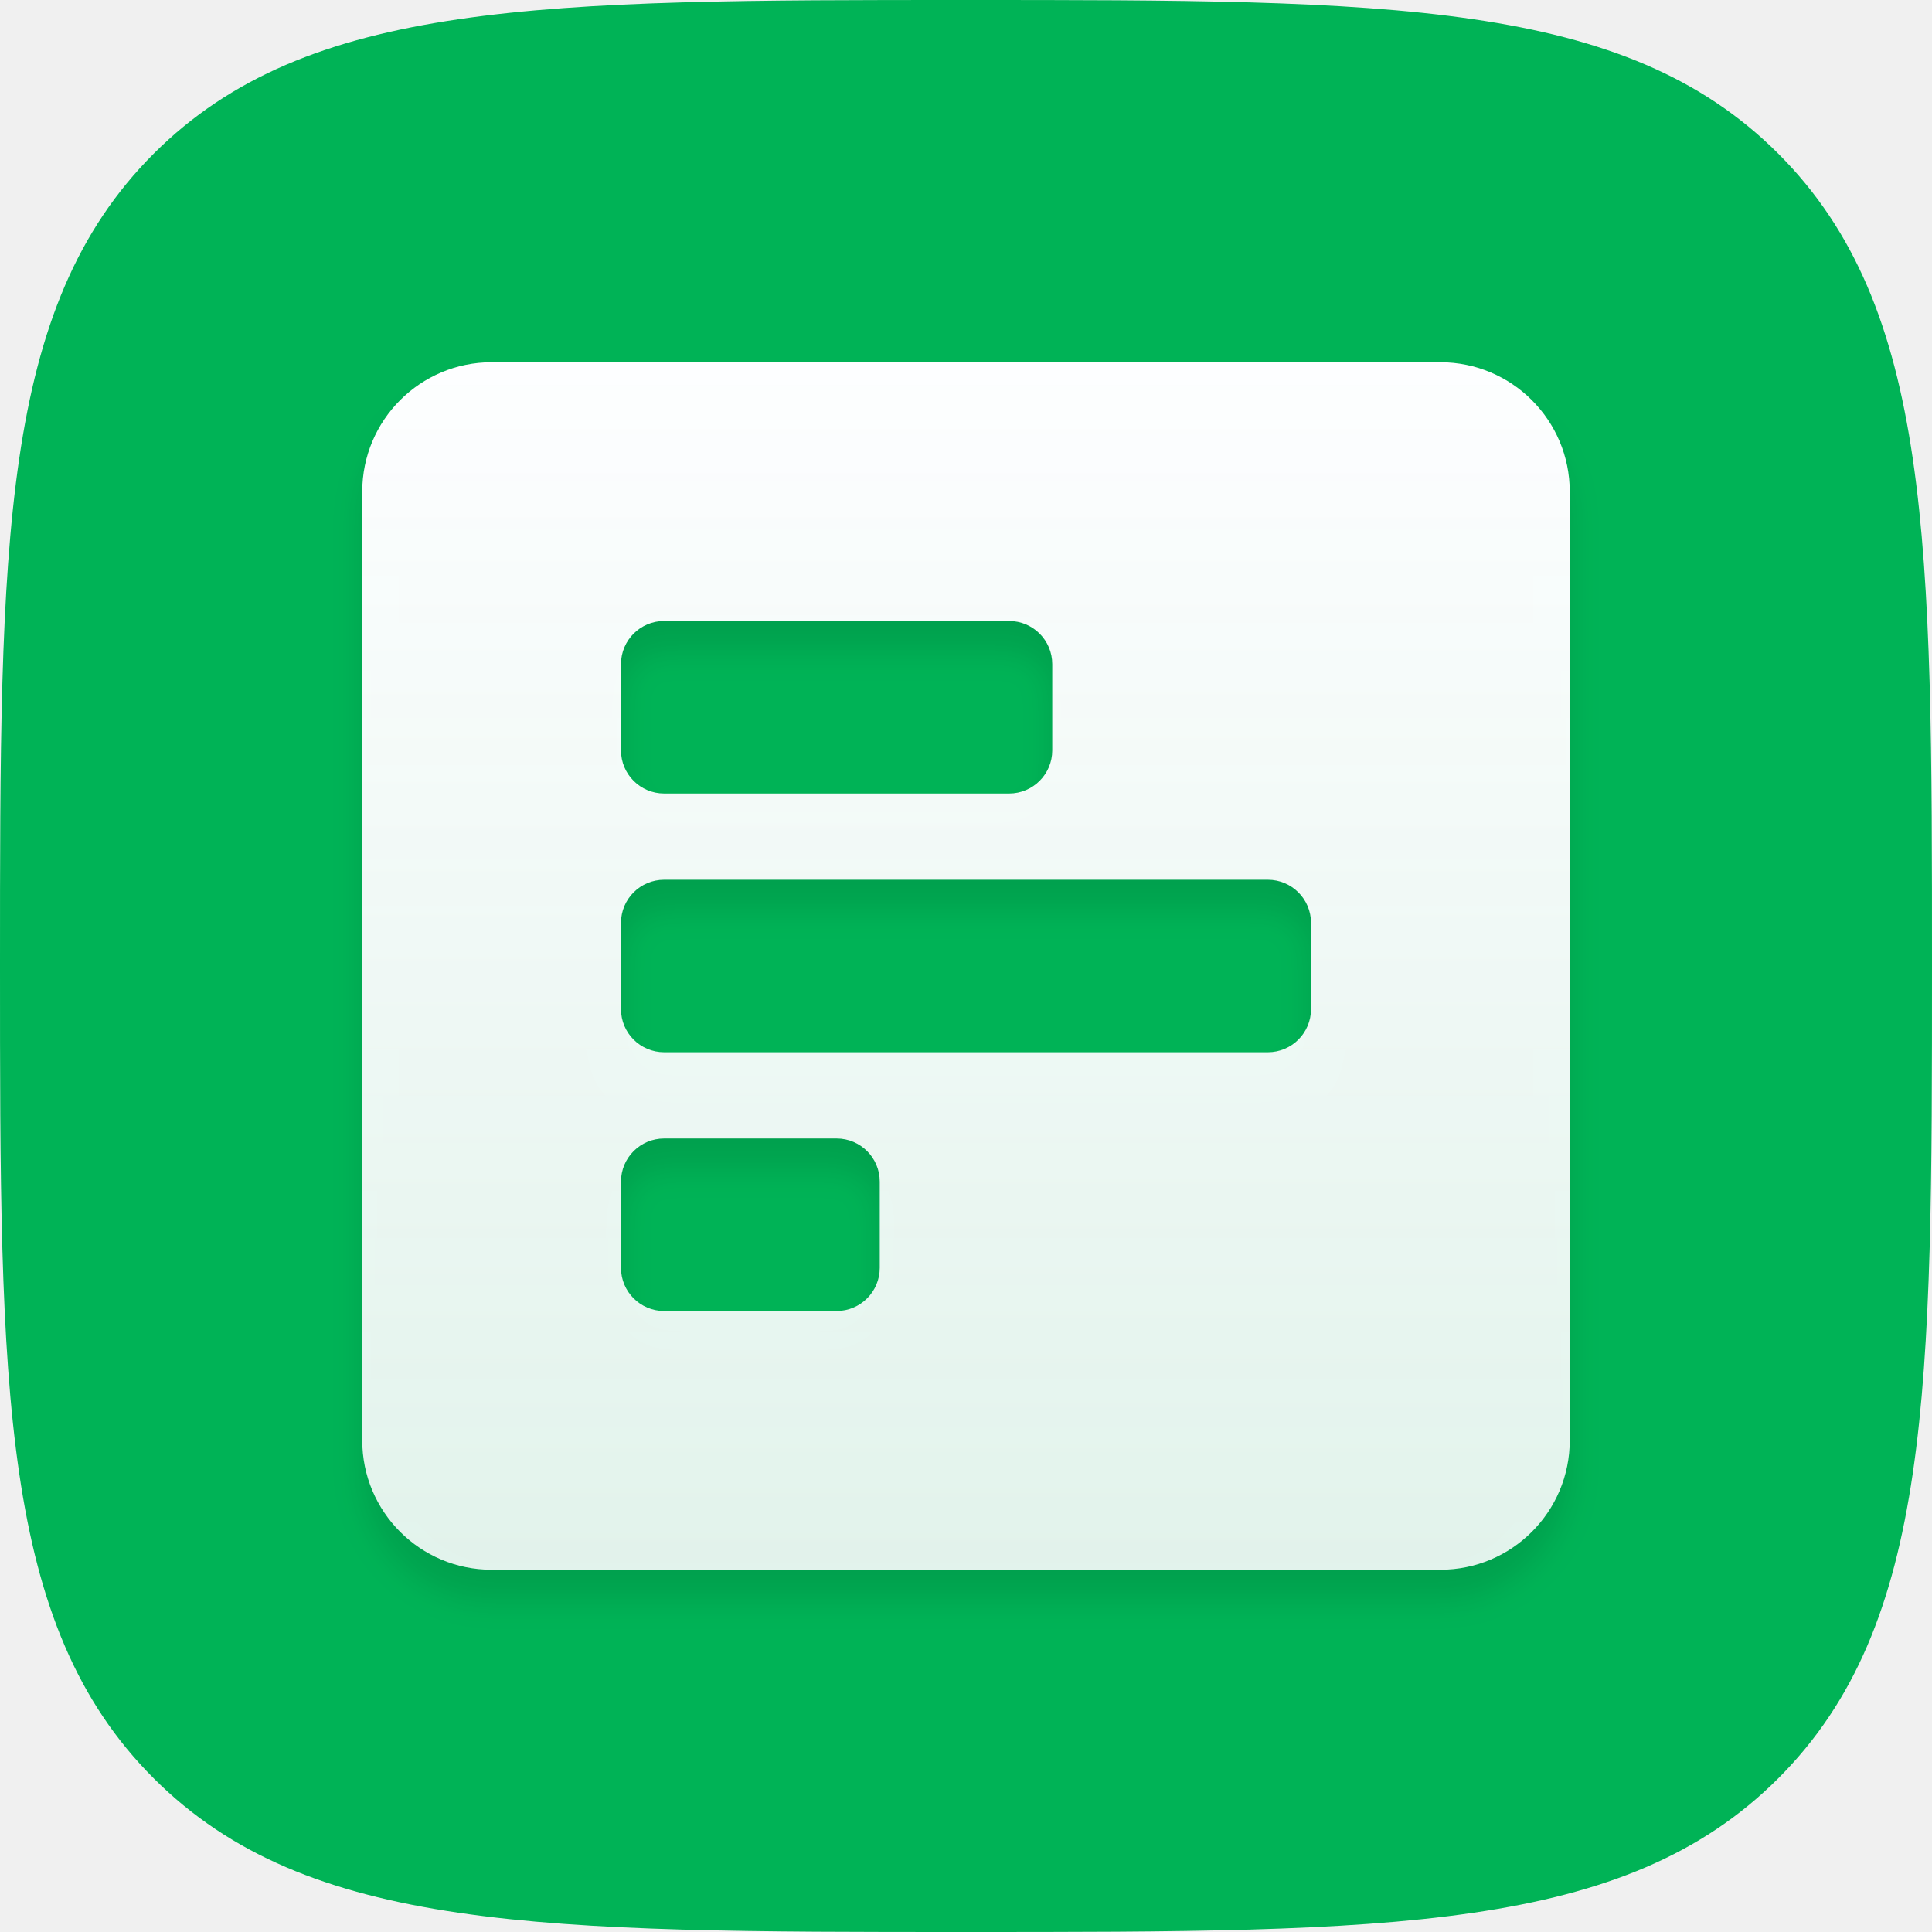
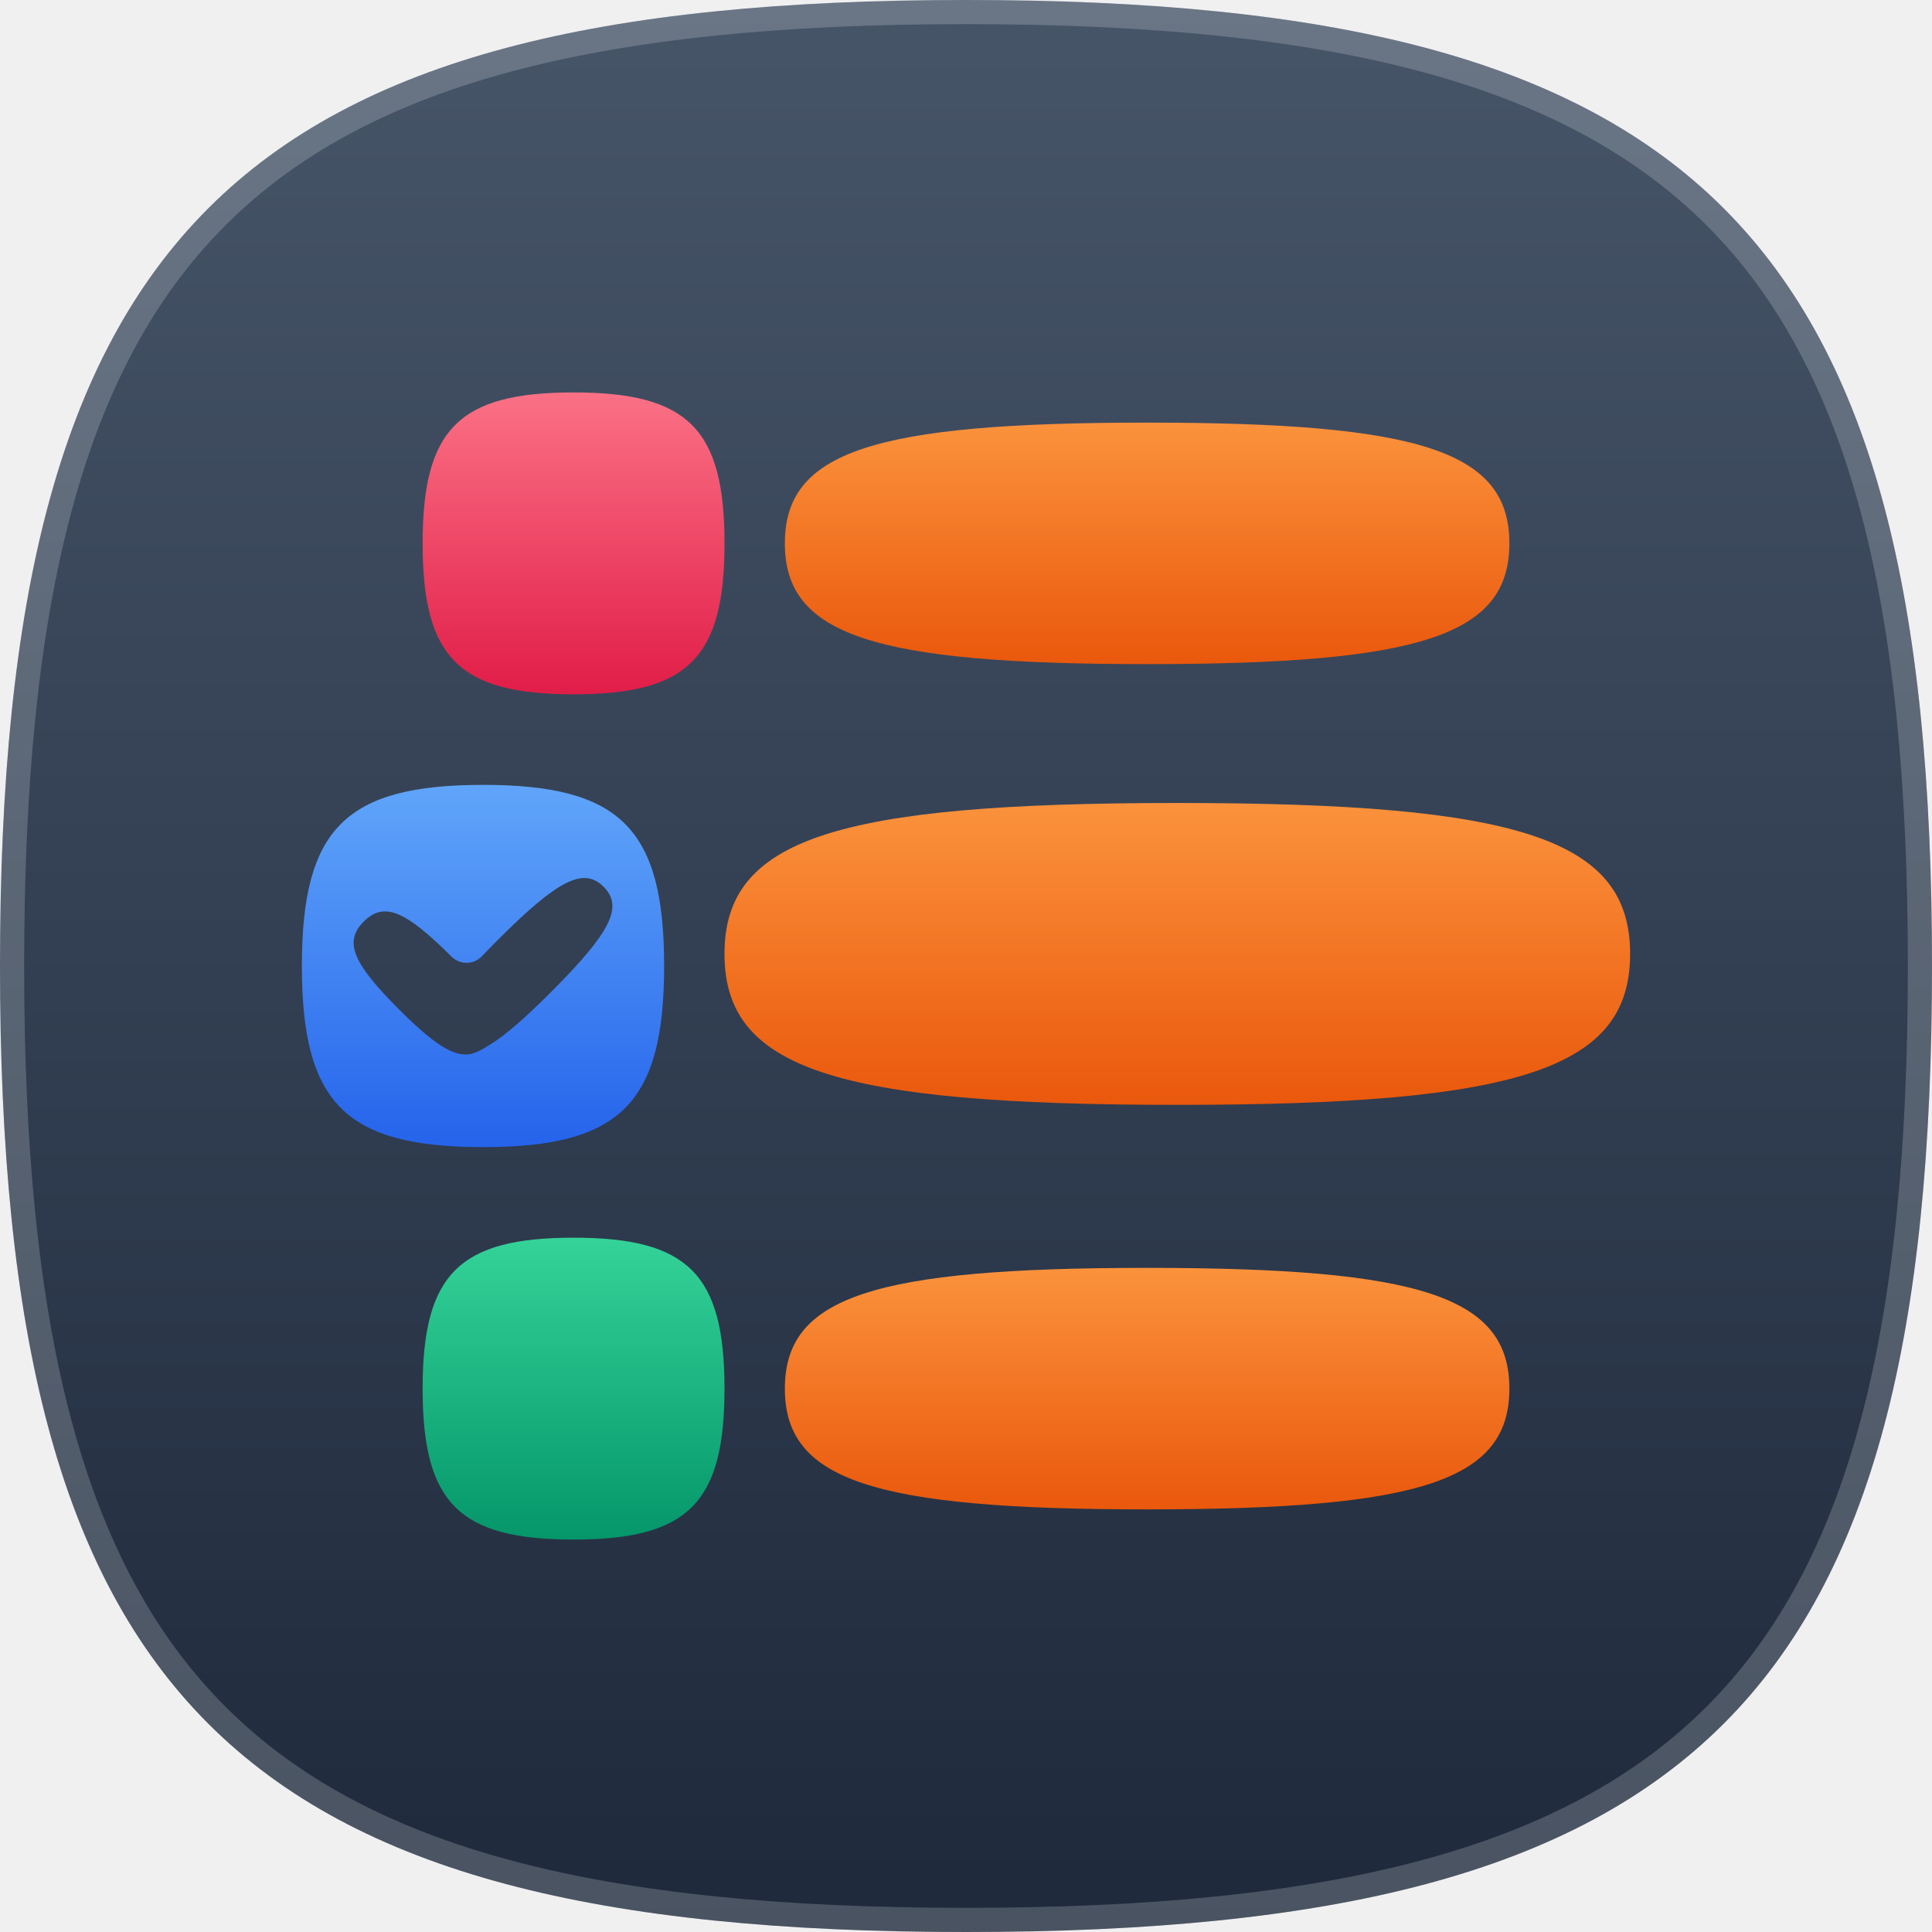
- <svg xmlns="http://www.w3.org/2000/svg" xmlns:xlink="http://www.w3.org/1999/xlink" width="64px" height="64px" viewBox="0 0 64 64" version="1.1">
-   <defs>
-     <path d="M32,64 C46.022,64 53.817,64 58.909,58.909 C64,53.817 64,46.022 64,32 C64,17.978 64,10.183 58.909,5.091 C53.817,0 46.022,0 32,0 C17.978,0 10.183,0 5.091,5.091 C0,10.183 0,17.978 0,32 C0,46.022 0,53.817 5.091,58.909 C10.183,64 17.978,64 32,64 Z" id="path-1" />
-     <linearGradient x1="50%" y1="0%" x2="50%" y2="100%" id="linearGradient-3">
-       <stop stop-color="#FDFEFF" offset="0%" />
-       <stop stop-color="#FBFCFD" stop-opacity="0.9" offset="100%" />
-     </linearGradient>
-     <path d="M40,35.714 L40,4.286 C40,1.92 38.08,0 35.714,0 L4.286,0 C1.92,0 0,1.92 0,4.286 L0,35.714 C0,38.08 1.92,40 4.286,40 L35.714,40 C38.08,40 40,38.08 40,35.714 Z M10,14.286 C9.211,14.286 8.571,13.646 8.571,12.857 L8.571,10 C8.571,9.211 9.211,8.571 10,8.571 L21.429,8.571 C22.218,8.571 22.857,9.211 22.857,10 L22.857,12.857 C22.857,13.646 22.218,14.286 21.429,14.286 L10,14.286 Z M10,22.857 C9.211,22.857 8.571,22.218 8.571,21.429 L8.571,18.571 C8.571,17.782 9.211,17.143 10,17.143 L30,17.143 C30.789,17.143 31.429,17.782 31.429,18.571 L31.429,21.429 C31.429,22.218 30.789,22.857 30,22.857 L10,22.857 Z M10,31.429 C9.211,31.429 8.571,30.789 8.571,30 L8.571,27.143 C8.571,26.354 9.211,25.714 10,25.714 L15.714,25.714 C16.504,25.714 17.143,26.354 17.143,27.143 L17.143,30 C17.143,30.789 16.504,31.429 15.714,31.429 L10,31.429 Z" id="path-4" />
-     <filter x="-5.0%" y="-2.5%" width="110.0%" height="110.0%" filterUnits="objectBoundingBox" id="filter-5">
-       <feOffset dx="0" dy="1" in="SourceAlpha" result="shadowOffsetOuter1" />
-       <feGaussianBlur stdDeviation="0.5" in="shadowOffsetOuter1" result="shadowBlurOuter1" />
-       <feColorMatrix values="0 0 0 0 0   0 0 0 0 0   0 0 0 0 0  0 0 0 0.1 0" type="matrix" in="shadowBlurOuter1" />
-     </filter>
-   </defs>
-   <g id="Page-1" stroke="none" stroke-width="1" fill="none" fill-rule="evenodd">
-     <g id="Artboard" transform="translate(-502, -430)">
-       <g id="Polls" transform="translate(502, 430)">
-         <mask id="mask-2" fill="white">
-           <use xlink:href="#path-1" />
-         </mask>
-         <use id="Path" fill="#00B356" xlink:href="#path-1" />
-         <g id="poll-h" mask="url(#mask-2)" fill-rule="nonzero">
-           <g transform="translate(12, 12)" id="Shape">
-             <g>
-               <use fill="black" fill-opacity="1" filter="url(#filter-5)" xlink:href="#path-4" />
-               <use fill="url(#linearGradient-3)" xlink:href="#path-4" />
-             </g>
-           </g>
-         </g>
-       </g>
+ <svg xmlns="http://www.w3.org/2000/svg" width="320" height="320" viewBox="0 0 320 320" fill="none">
+   <g clip-path="url(#clip0_1014_7683)">
+     <path d="M160 0C281.326 0 320 38.674 320 160C320 281.326 281.326 320 160 320C38.674 320 0 281.326 0 160C0 38.674 38.674 0 160 0Z" fill="url(#paint0_linear_1014_7683)" />
+     <path d="M160 2C220.573 2 259.85 11.683 284.083 35.917C308.317 60.15 318 99.427 318 160C318 220.573 308.317 259.85 284.083 284.083C259.85 308.317 220.573 318 160 318C99.427 318 60.15 308.317 35.917 284.083C11.683 259.85 2 220.573 2 160C2 99.427 11.683 60.15 35.917 35.917C60.15 11.683 99.427 2 160 2Z" stroke="#F8FAFC" stroke-opacity="0.2" stroke-width="4" />
+     <g clip-path="url(#clip1_1014_7683)">
+       <path fill-rule="evenodd" clip-rule="evenodd" d="M110 160C110 137.251 102.749 130 80 130C57.251 130 50 137.251 50 160C50 182.749 57.251 190 80 190C102.749 190 110 182.749 110 160ZM99.978 146.881C103.284 150.187 101.176 154.403 91.257 164.322C86.88 168.699 83.613 171.555 81.045 173.096C80.952 173.152 80.858 173.209 80.764 173.266C79.85 173.819 78.916 174.384 77.874 174.586C75.153 175.114 71.75 172.856 66.065 167.17C58.35 159.455 56.945 155.942 60.251 152.636C63.557 149.33 67.07 150.735 74.785 158.45C76.172 159.837 78.465 159.808 79.816 158.386C80.648 157.51 81.554 156.584 82.536 155.601C92.455 145.682 96.671 143.574 99.978 146.881Z" fill="url(#paint1_linear_1014_7683)" />
+       <path d="M95 65C113.957 65 120 71.043 120 90C120 108.957 113.957 115 95 115C76.043 115 70 108.957 70 90C70 71.043 76.043 65 95 65Z" fill="url(#paint2_linear_1014_7683)" />
+       <path d="M195 133C251.872 133 270 139.043 270 158C270 176.957 251.872 183 195 183C138.128 183 120 176.957 120 158C120 139.043 138.128 133 195 133Z" fill="url(#paint3_linear_1014_7683)" />
+       <path d="M190 70C235.497 70 250 74.834 250 90C250 105.166 235.497 110 190 110C144.503 110 130 105.166 130 90C130 74.834 144.503 70 190 70Z" fill="url(#paint4_linear_1014_7683)" />
+       <path d="M190 210C235.497 210 250 214.834 250 230C250 245.166 235.497 250 190 250C144.503 250 130 245.166 130 230C130 214.834 144.503 210 190 210Z" fill="url(#paint5_linear_1014_7683)" />
+       <path d="M95 205C113.957 205 120 211.043 120 230C120 248.957 113.957 255 95 255C76.043 255 70 248.957 70 230C70 211.043 76.043 205 95 205Z" fill="url(#paint6_linear_1014_7683)" />
    </g>
  </g>
+   <defs>
+     <linearGradient id="paint0_linear_1014_7683" x1="160" y1="0" x2="160" y2="320" gradientUnits="userSpaceOnUse">
+       <stop stop-color="#475569" />
+       <stop offset="1" stop-color="#1E293B" />
+     </linearGradient>
+     <linearGradient id="paint1_linear_1014_7683" x1="80" y1="130" x2="80" y2="190" gradientUnits="userSpaceOnUse">
+       <stop stop-color="#60A5FA" />
+       <stop offset="1" stop-color="#2563EB" />
+     </linearGradient>
+     <linearGradient id="paint2_linear_1014_7683" x1="95" y1="65" x2="95" y2="115" gradientUnits="userSpaceOnUse">
+       <stop stop-color="#FB7185" />
+       <stop offset="1" stop-color="#E11D48" />
+     </linearGradient>
+     <linearGradient id="paint3_linear_1014_7683" x1="195" y1="133" x2="195" y2="183" gradientUnits="userSpaceOnUse">
+       <stop stop-color="#FB923C" />
+       <stop offset="1" stop-color="#EA580C" />
+     </linearGradient>
+     <linearGradient id="paint4_linear_1014_7683" x1="190" y1="70" x2="190" y2="110" gradientUnits="userSpaceOnUse">
+       <stop stop-color="#FB923C" />
+       <stop offset="1" stop-color="#EA580C" />
+     </linearGradient>
+     <linearGradient id="paint5_linear_1014_7683" x1="190" y1="210" x2="190" y2="250" gradientUnits="userSpaceOnUse">
+       <stop stop-color="#FB923C" />
+       <stop offset="1" stop-color="#EA580C" />
+     </linearGradient>
+     <linearGradient id="paint6_linear_1014_7683" x1="95" y1="205" x2="95" y2="255" gradientUnits="userSpaceOnUse">
+       <stop stop-color="#34D399" />
+       <stop offset="1" stop-color="#059669" />
+     </linearGradient>
+     <clipPath id="clip0_1014_7683">
+       <rect width="320" height="320" fill="white" />
+     </clipPath>
+     <clipPath id="clip1_1014_7683">
+       <rect width="240" height="240" fill="white" transform="translate(40 40)" />
+     </clipPath>
+   </defs>
</svg>
